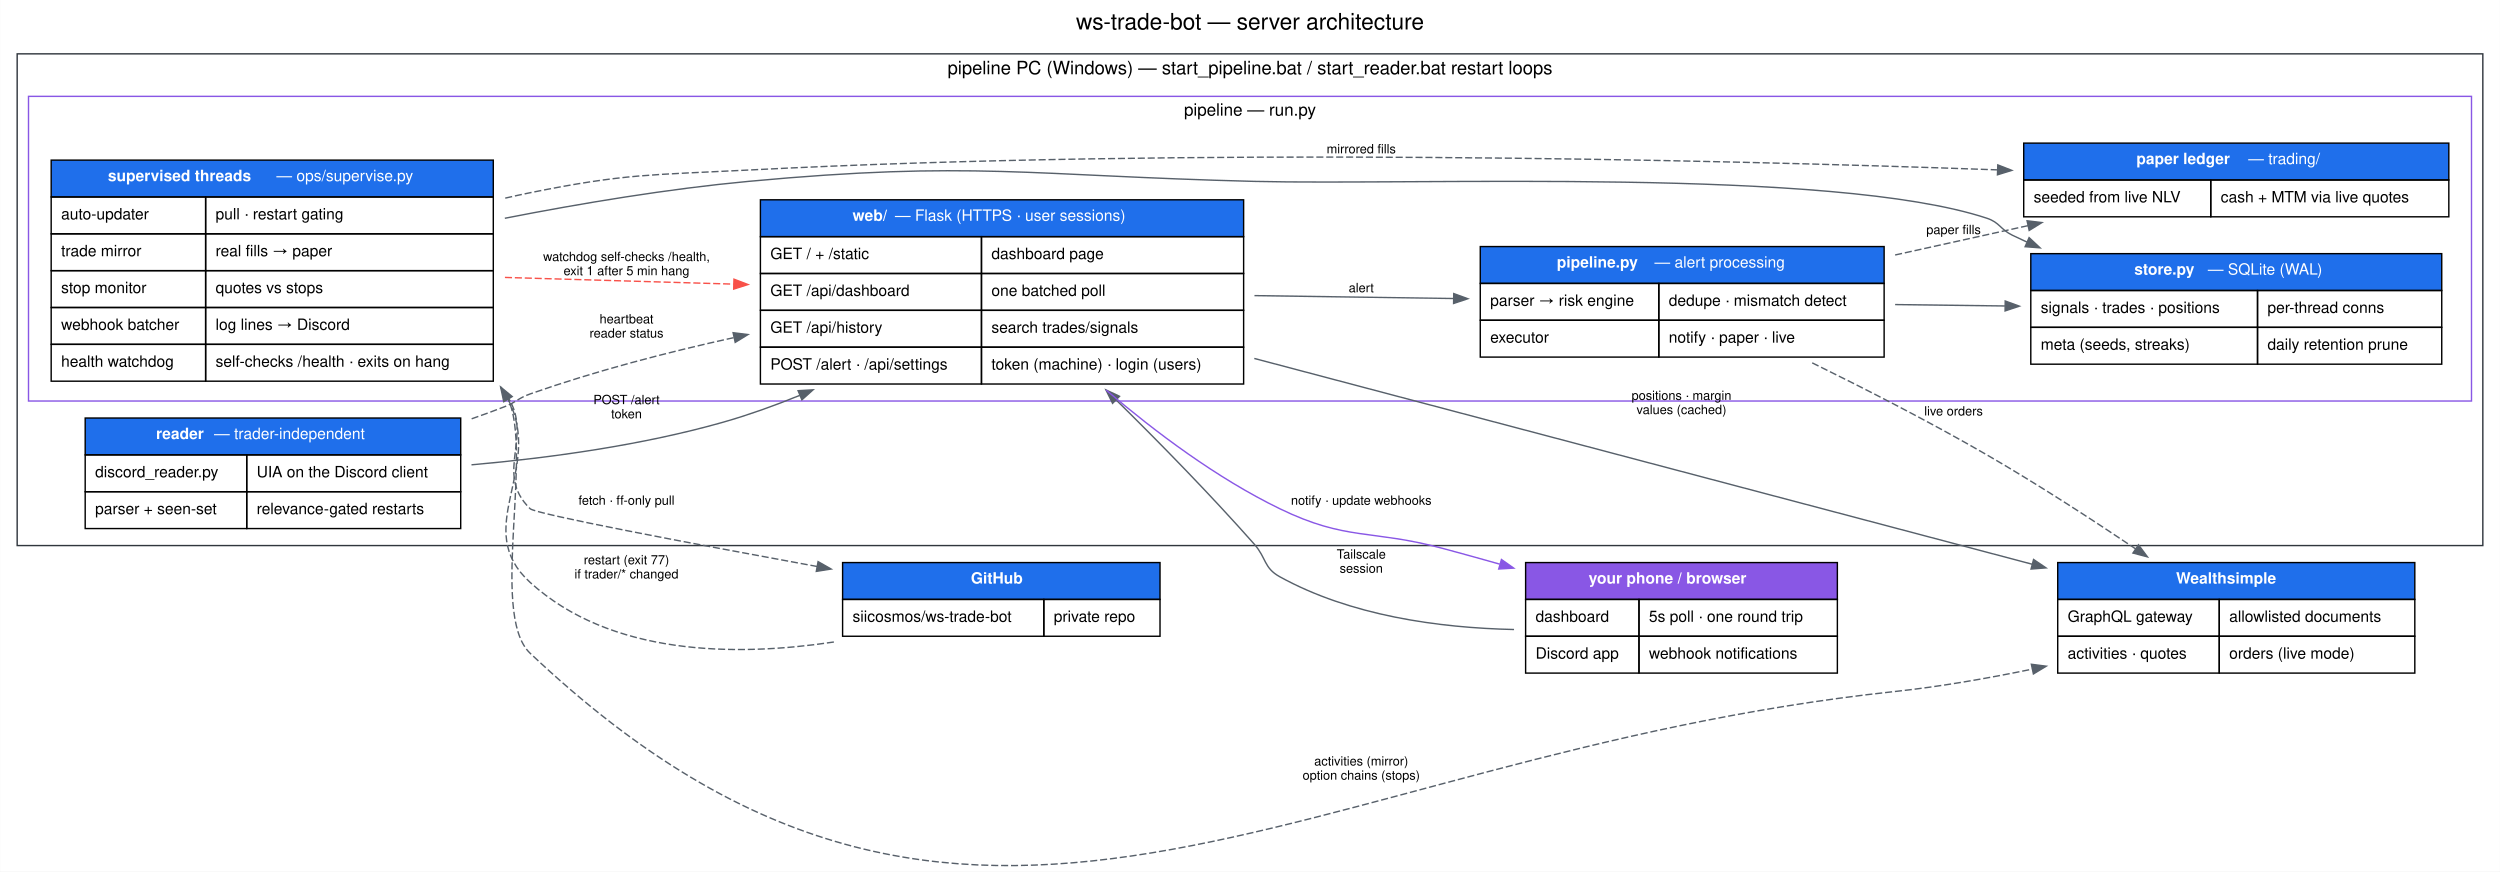
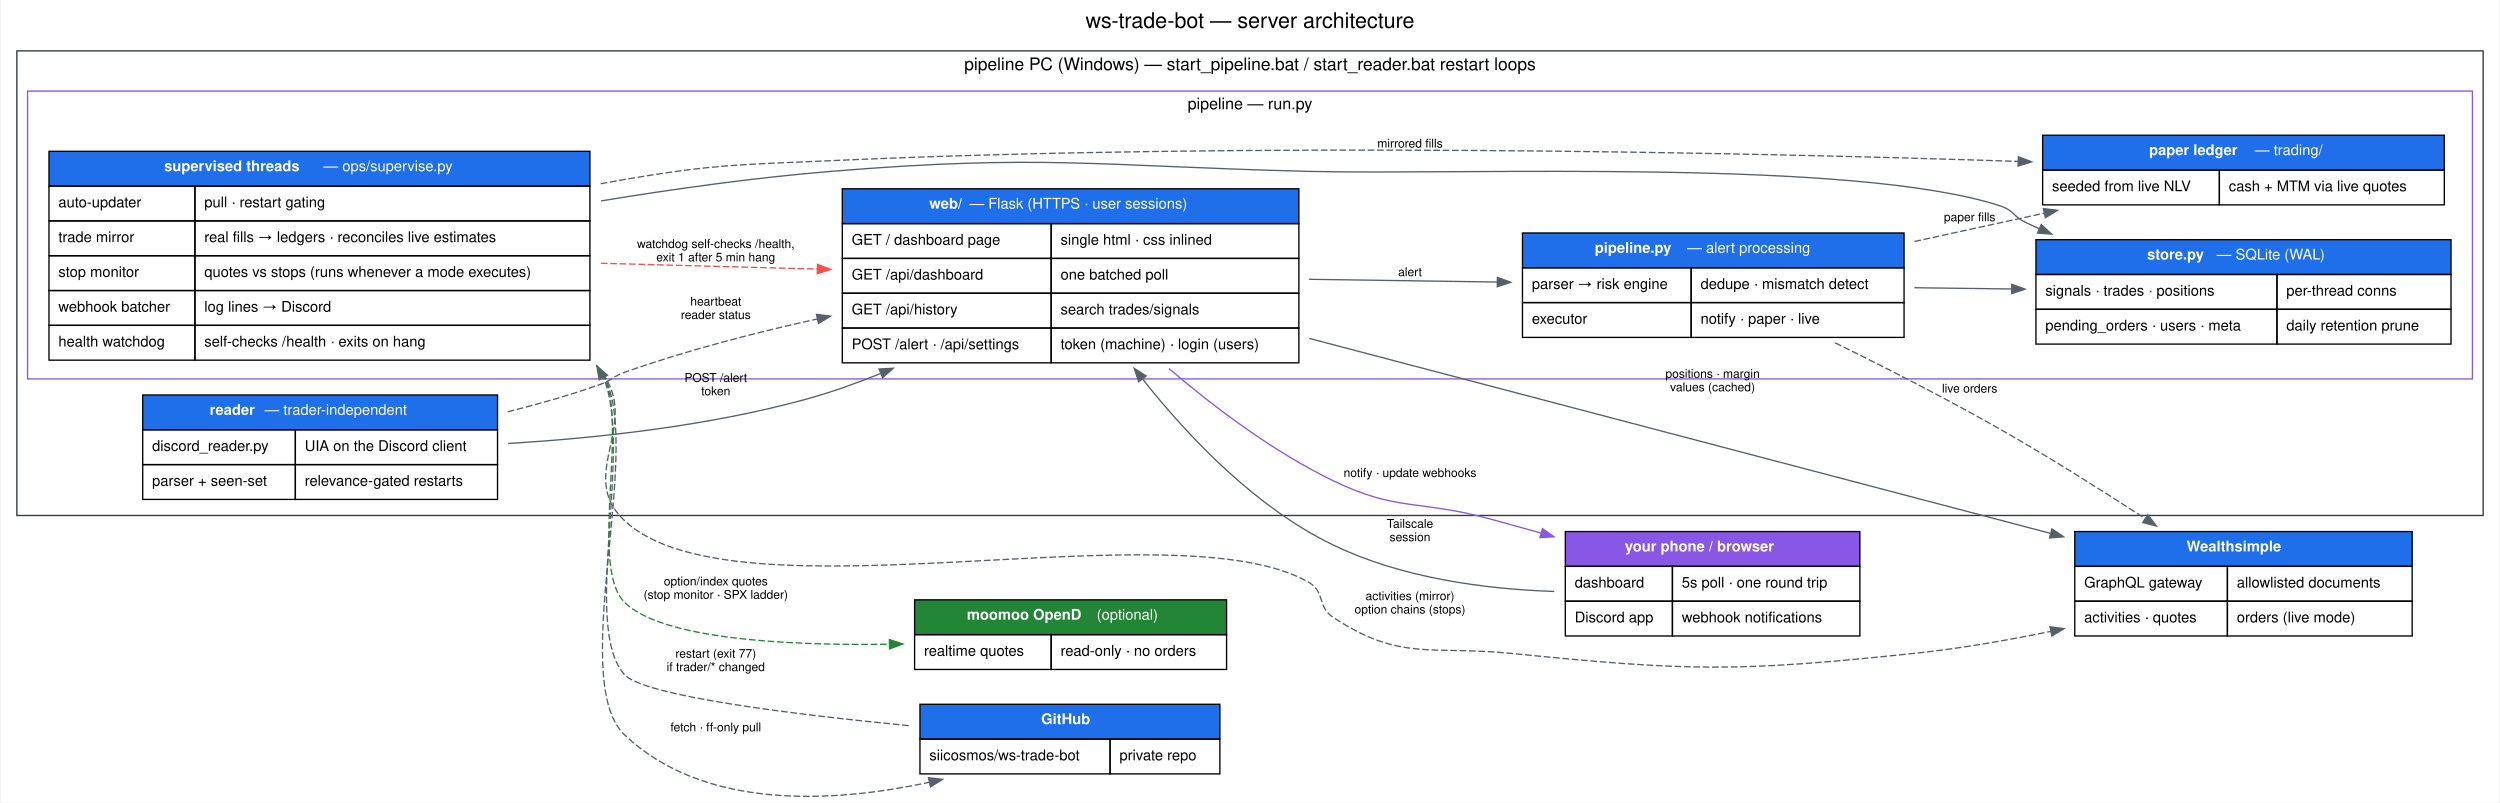
- <svg xmlns="http://www.w3.org/2000/svg" width="1764pt" height="615pt" viewBox="0.00 0.00 1764.00 615.08">
-   <g id="graph0" class="graph" transform="scale(1 1) rotate(0) translate(4 611.08)">
-     <polygon fill="white" stroke="transparent" points="-4,4 -4,-611.08 1760,-611.08 1760,4 -4,4" />
-     <text text-anchor="middle" x="878" y="-590.28" font-family="Helvetica,sans-Serif" font-size="16.00">ws-trade-bot — server architecture</text>
+ <svg xmlns="http://www.w3.org/2000/svg" width="1866pt" height="599pt" viewBox="0.00 0.00 1866.00 599.38">
+   <g id="graph0" class="graph" transform="scale(1 1) rotate(0) translate(4 595.38)">
+     <polygon fill="white" stroke="transparent" points="-4,4 -4,-595.38 1862,-595.38 1862,4 -4,4" />
+     <text text-anchor="middle" x="929" y="-574.58" font-family="Helvetica,sans-Serif" font-size="16.00">ws-trade-bot — server architecture</text>
    <g id="clust1" class="cluster">
-       <polygon fill="none" stroke="#30363d" points="8,-226.08 8,-573.08 1748,-573.08 1748,-226.08 8,-226.08" />
-       <text text-anchor="middle" x="878" y="-558.68" font-family="Helvetica,sans-Serif" font-size="13.00">pipeline PC (Windows) — start_pipeline.bat / start_reader.bat restart loops</text>
+       <polygon fill="none" stroke="#30363d" points="8,-210.38 8,-557.38 1850,-557.38 1850,-210.38 8,-210.38" />
+       <text text-anchor="middle" x="929" y="-542.98" font-family="Helvetica,sans-Serif" font-size="13.00">pipeline PC (Windows) — start_pipeline.bat / start_reader.bat restart loops</text>
    </g>
    <g id="clust2" class="cluster">
-       <polygon fill="none" stroke="#8957e5" points="16,-328.08 16,-543.08 1740,-543.08 1740,-328.08 16,-328.08" />
-       <text text-anchor="middle" x="878" y="-529.48" font-family="Helvetica,sans-Serif" font-size="12.00">pipeline — run.py</text>
+       <polygon fill="none" stroke="#8957e5" points="16,-312.38 16,-527.38 1842,-527.38 1842,-312.38 16,-312.38" />
+       <text text-anchor="middle" x="929" y="-513.78" font-family="Helvetica,sans-Serif" font-size="12.00">pipeline — run.py</text>
    </g>
    <g id="node1" class="node">
-       <polygon fill="white" stroke="transparent" points="1072.5,-136.08 1072.5,-214.08 1292.5,-214.08 1292.5,-136.08 1072.5,-136.08" />
-       <polygon fill="#8957e5" stroke="transparent" points="1072.5,-188.08 1072.5,-214.08 1292.5,-214.08 1292.5,-188.08 1072.5,-188.08" />
-       <polygon fill="none" stroke="black" points="1072.5,-188.08 1072.5,-214.08 1292.5,-214.08 1292.5,-188.08 1072.5,-188.08" />
-       <text text-anchor="start" x="1117" y="-199.28" font-family="Helvetica,sans-Serif" font-weight="bold" font-size="11.00" fill="white">your phone / browser</text>
-       <polygon fill="none" stroke="black" points="1072.5,-162.08 1072.5,-188.08 1152.5,-188.08 1152.5,-162.08 1072.5,-162.08" />
-       <text text-anchor="start" x="1079.5" y="-172.28" font-family="Helvetica,sans-Serif" font-size="11.00">dashboard</text>
-       <polygon fill="none" stroke="black" points="1152.5,-162.08 1152.5,-188.08 1292.5,-188.08 1292.5,-162.08 1152.5,-162.08" />
-       <text text-anchor="start" x="1159.5" y="-172.28" font-family="Helvetica,sans-Serif" font-size="11.00">5s poll · one round trip</text>
-       <polygon fill="none" stroke="black" points="1072.5,-136.08 1072.5,-162.08 1152.5,-162.08 1152.5,-136.08 1072.5,-136.08" />
-       <text text-anchor="start" x="1079.5" y="-146.28" font-family="Helvetica,sans-Serif" font-size="11.00">Discord app</text>
-       <polygon fill="none" stroke="black" points="1152.5,-136.08 1152.5,-162.08 1292.5,-162.08 1292.5,-136.08 1152.5,-136.08" />
-       <text text-anchor="start" x="1159.5" y="-146.28" font-family="Helvetica,sans-Serif" font-size="11.00">webhook notifications</text>
+       <polygon fill="white" stroke="transparent" points="1164.5,-120.38 1164.5,-198.38 1384.5,-198.38 1384.5,-120.38 1164.5,-120.38" />
+       <polygon fill="#8957e5" stroke="transparent" points="1164.5,-172.38 1164.5,-198.38 1384.5,-198.38 1384.5,-172.38 1164.5,-172.38" />
+       <polygon fill="none" stroke="black" points="1164.5,-172.38 1164.5,-198.38 1384.5,-198.38 1384.5,-172.38 1164.5,-172.38" />
+       <text text-anchor="start" x="1209" y="-183.58" font-family="Helvetica,sans-Serif" font-weight="bold" font-size="11.00" fill="white">your phone / browser</text>
+       <polygon fill="none" stroke="black" points="1164.5,-146.38 1164.5,-172.38 1244.5,-172.38 1244.5,-146.38 1164.5,-146.38" />
+       <text text-anchor="start" x="1171.5" y="-156.58" font-family="Helvetica,sans-Serif" font-size="11.00">dashboard</text>
+       <polygon fill="none" stroke="black" points="1244.5,-146.38 1244.5,-172.38 1384.5,-172.38 1384.5,-146.38 1244.5,-146.38" />
+       <text text-anchor="start" x="1251.5" y="-156.58" font-family="Helvetica,sans-Serif" font-size="11.00">5s poll · one round trip</text>
+       <polygon fill="none" stroke="black" points="1164.5,-120.38 1164.5,-146.38 1244.5,-146.38 1244.5,-120.38 1164.5,-120.38" />
+       <text text-anchor="start" x="1171.5" y="-130.58" font-family="Helvetica,sans-Serif" font-size="11.00">Discord app</text>
+       <polygon fill="none" stroke="black" points="1244.5,-120.38 1244.5,-146.38 1384.5,-146.38 1384.5,-120.38 1244.5,-120.38" />
+       <text text-anchor="start" x="1251.5" y="-130.58" font-family="Helvetica,sans-Serif" font-size="11.00">webhook notifications</text>
+     </g>
+     <g id="node6" class="node">
+       <polygon fill="white" stroke="transparent" points="624,-324.38 624,-454.38 965,-454.38 965,-324.38 624,-324.38" />
+       <polygon fill="#1f6feb" stroke="transparent" points="624.5,-428.38 624.5,-454.38 965.5,-454.38 965.5,-428.38 624.5,-428.38" />
+       <polygon fill="none" stroke="black" points="624.5,-428.38 624.5,-454.38 965.5,-454.38 965.5,-428.38 624.5,-428.38" />
+       <text text-anchor="start" x="689.5" y="-439.58" font-family="Helvetica,sans-Serif" font-weight="bold" font-size="11.00" fill="white">web/</text>
+       <text text-anchor="start" x="719.5" y="-439.58" font-family="Helvetica,sans-Serif" font-size="11.00" fill="white"> — Flask (HTTPS · user sessions)</text>
+       <polygon fill="none" stroke="black" points="624.5,-402.38 624.5,-428.38 780.5,-428.38 780.5,-402.38 624.5,-402.38" />
+       <text text-anchor="start" x="631.5" y="-412.58" font-family="Helvetica,sans-Serif" font-size="11.00">GET / dashboard page</text>
+       <polygon fill="none" stroke="black" points="780.5,-402.38 780.5,-428.38 965.5,-428.38 965.5,-402.38 780.5,-402.38" />
+       <text text-anchor="start" x="787.5" y="-412.58" font-family="Helvetica,sans-Serif" font-size="11.00">single html · css inlined</text>
+       <polygon fill="none" stroke="black" points="624.5,-376.38 624.5,-402.38 780.5,-402.38 780.5,-376.38 624.5,-376.38" />
+       <text text-anchor="start" x="631.5" y="-386.58" font-family="Helvetica,sans-Serif" font-size="11.00">GET /api/dashboard</text>
+       <polygon fill="none" stroke="black" points="780.5,-376.38 780.5,-402.38 965.5,-402.38 965.5,-376.38 780.5,-376.38" />
+       <text text-anchor="start" x="787.5" y="-386.58" font-family="Helvetica,sans-Serif" font-size="11.00">one batched poll</text>
+       <polygon fill="none" stroke="black" points="624.5,-350.38 624.5,-376.38 780.5,-376.38 780.5,-350.38 624.5,-350.38" />
+       <text text-anchor="start" x="631.5" y="-360.58" font-family="Helvetica,sans-Serif" font-size="11.00">GET /api/history</text>
+       <polygon fill="none" stroke="black" points="780.5,-350.38 780.5,-376.38 965.5,-376.38 965.5,-350.38 780.5,-350.38" />
+       <text text-anchor="start" x="787.5" y="-360.58" font-family="Helvetica,sans-Serif" font-size="11.00">search trades/signals</text>
+       <polygon fill="none" stroke="black" points="624.5,-324.38 624.5,-350.38 780.5,-350.38 780.5,-324.38 624.5,-324.38" />
+       <text text-anchor="start" x="631.5" y="-334.58" font-family="Helvetica,sans-Serif" font-size="11.00">POST /alert · /api/settings</text>
+       <polygon fill="none" stroke="black" points="780.5,-324.38 780.5,-350.38 965.5,-350.38 965.5,-324.38 780.5,-324.38" />
+       <text text-anchor="start" x="787.5" y="-334.58" font-family="Helvetica,sans-Serif" font-size="11.00">token (machine) · login (users)</text>
+     </g>
+     <g id="edge3" class="edge">
+       <path fill="none" stroke="#57606a" d="M1156.21,-153.63C1103.41,-155.42 1041.7,-163.83 991,-188.38 933.66,-216.13 883.86,-268.03 848.87,-312.13" />
+       <polygon fill="#57606a" stroke="#57606a" points="845.91,-310.24 842.52,-320.27 851.43,-314.55 845.91,-310.24" />
+       <text text-anchor="middle" x="1048.5" y="-201.18" font-family="Helvetica,sans-Serif" font-size="9.00">Tailscale</text>
+       <text text-anchor="middle" x="1048.5" y="-191.18" font-family="Helvetica,sans-Serif" font-size="9.00">session</text>
+     </g>
+     <g id="node2" class="node">
+       <polygon fill="white" stroke="transparent" points="682.5,-17.38 682.5,-69.38 906.5,-69.38 906.5,-17.38 682.5,-17.38" />
+       <polygon fill="#1f6feb" stroke="transparent" points="682.5,-43.38 682.5,-69.38 906.5,-69.38 906.5,-43.38 682.5,-43.38" />
+       <polygon fill="none" stroke="black" points="682.5,-43.38 682.5,-69.38 906.5,-69.38 906.5,-43.38 682.5,-43.38" />
+       <text text-anchor="start" x="773" y="-54.58" font-family="Helvetica,sans-Serif" font-weight="bold" font-size="11.00" fill="white">GitHub</text>
+       <polygon fill="none" stroke="black" points="682.5,-17.38 682.5,-43.38 824.5,-43.38 824.5,-17.38 682.5,-17.38" />
+       <text text-anchor="start" x="689.5" y="-27.58" font-family="Helvetica,sans-Serif" font-size="11.00">siicosmos/ws-trade-bot</text>
+       <polygon fill="none" stroke="black" points="824.5,-17.38 824.5,-43.38 906.5,-43.38 906.5,-17.38 824.5,-17.38" />
+       <text text-anchor="start" x="831.5" y="-27.58" font-family="Helvetica,sans-Serif" font-size="11.00">private repo</text>
+     </g>
+     <g id="node9" class="node">
+       <polygon fill="white" stroke="transparent" points="32,-326.38 32,-482.38 436,-482.38 436,-326.38 32,-326.38" />
+       <polygon fill="#1f6feb" stroke="transparent" points="32,-456.38 32,-482.38 436,-482.38 436,-456.38 32,-456.38" />
+       <polygon fill="none" stroke="black" points="32,-456.38 32,-482.38 436,-482.38 436,-456.38 32,-456.38" />
+       <text text-anchor="start" x="118" y="-467.58" font-family="Helvetica,sans-Serif" font-weight="bold" font-size="11.00" fill="white">supervised threads</text>
+       <text text-anchor="start" x="237" y="-467.58" font-family="Helvetica,sans-Serif" font-size="11.00" fill="white"> — ops/supervise.py</text>
+       <polygon fill="none" stroke="black" points="32,-430.38 32,-456.38 141,-456.38 141,-430.38 32,-430.38" />
+       <text text-anchor="start" x="39" y="-440.58" font-family="Helvetica,sans-Serif" font-size="11.00">auto-updater</text>
+       <polygon fill="none" stroke="black" points="141,-430.38 141,-456.38 436,-456.38 436,-430.38 141,-430.38" />
+       <text text-anchor="start" x="148" y="-440.58" font-family="Helvetica,sans-Serif" font-size="11.00">pull · restart gating</text>
+       <polygon fill="none" stroke="black" points="32,-404.38 32,-430.38 141,-430.38 141,-404.38 32,-404.38" />
+       <text text-anchor="start" x="39" y="-414.58" font-family="Helvetica,sans-Serif" font-size="11.00">trade mirror</text>
+       <polygon fill="none" stroke="black" points="141,-404.38 141,-430.38 436,-430.38 436,-404.38 141,-404.38" />
+       <text text-anchor="start" x="148" y="-414.58" font-family="Helvetica,sans-Serif" font-size="11.00">real fills → ledgers · reconciles live estimates</text>
+       <polygon fill="none" stroke="black" points="32,-378.38 32,-404.38 141,-404.38 141,-378.38 32,-378.38" />
+       <text text-anchor="start" x="39" y="-388.58" font-family="Helvetica,sans-Serif" font-size="11.00">stop monitor</text>
+       <polygon fill="none" stroke="black" points="141,-378.38 141,-404.38 436,-404.38 436,-378.38 141,-378.38" />
+       <text text-anchor="start" x="148" y="-388.58" font-family="Helvetica,sans-Serif" font-size="11.00">quotes vs stops (runs whenever a mode executes)</text>
+       <polygon fill="none" stroke="black" points="32,-352.38 32,-378.38 141,-378.38 141,-352.38 32,-352.38" />
+       <text text-anchor="start" x="39" y="-362.58" font-family="Helvetica,sans-Serif" font-size="11.00">webhook batcher</text>
+       <polygon fill="none" stroke="black" points="141,-352.38 141,-378.38 436,-378.38 436,-352.38 141,-352.38" />
+       <text text-anchor="start" x="148" y="-362.58" font-family="Helvetica,sans-Serif" font-size="11.00">log lines → Discord</text>
+       <polygon fill="none" stroke="black" points="32,-326.38 32,-352.38 141,-352.38 141,-326.38 32,-326.38" />
+       <text text-anchor="start" x="39" y="-336.58" font-family="Helvetica,sans-Serif" font-size="11.00">health watchdog</text>
+       <polygon fill="none" stroke="black" points="141,-326.38 141,-352.38 436,-352.38 436,-326.38 141,-326.38" />
+       <text text-anchor="start" x="148" y="-336.58" font-family="Helvetica,sans-Serif" font-size="11.00">self-checks /health · exits on hang</text>
+     </g>
+     <g id="edge15" class="edge">
+       <path fill="none" stroke="#57606a" stroke-dasharray="5,2" d="M674.14,-53.41C585.21,-62.09 476.71,-75.68 462,-91.38 429.42,-126.13 468.64,-260.38 446.12,-313.24" />
+       <polygon fill="#57606a" stroke="#57606a" points="442.98,-311.69 441.16,-322.12 449.09,-315.1 442.98,-311.69" />
+       <text text-anchor="middle" x="530" y="-104.18" font-family="Helvetica,sans-Serif" font-size="9.00">restart (exit 77)</text>
+       <text text-anchor="middle" x="530" y="-94.18" font-family="Helvetica,sans-Serif" font-size="9.00">if trader/* changed</text>
+     </g>
+     <g id="node3" class="node">
+       <polygon fill="white" stroke="transparent" points="1545,-120.38 1545,-198.38 1797,-198.38 1797,-120.38 1545,-120.38" />
+       <polygon fill="#1f6feb" stroke="transparent" points="1545,-172.38 1545,-198.38 1797,-198.38 1797,-172.38 1545,-172.38" />
+       <polygon fill="none" stroke="black" points="1545,-172.38 1545,-198.38 1797,-198.38 1797,-172.38 1545,-172.38" />
+       <text text-anchor="start" x="1628.5" y="-183.58" font-family="Helvetica,sans-Serif" font-weight="bold" font-size="11.00" fill="white">Wealthsimple</text>
+       <polygon fill="none" stroke="black" points="1545,-146.38 1545,-172.38 1659,-172.38 1659,-146.38 1545,-146.38" />
+       <text text-anchor="start" x="1552" y="-156.58" font-family="Helvetica,sans-Serif" font-size="11.00">GraphQL gateway</text>
+       <polygon fill="none" stroke="black" points="1659,-146.38 1659,-172.38 1797,-172.38 1797,-146.38 1659,-146.38" />
+       <text text-anchor="start" x="1666" y="-156.58" font-family="Helvetica,sans-Serif" font-size="11.00">allowlisted documents</text>
+       <polygon fill="none" stroke="black" points="1545,-120.38 1545,-146.38 1659,-146.38 1659,-120.38 1545,-120.38" />
+       <text text-anchor="start" x="1552" y="-130.58" font-family="Helvetica,sans-Serif" font-size="11.00">activities · quotes</text>
+       <polygon fill="none" stroke="black" points="1659,-120.38 1659,-146.38 1797,-146.38 1797,-120.38 1659,-120.38" />
+       <text text-anchor="start" x="1666" y="-130.58" font-family="Helvetica,sans-Serif" font-size="11.00">orders (live mode)</text>
+     </g>
+     <g id="node4" class="node">
+       <polygon fill="white" stroke="transparent" points="678,-95.38 678,-147.38 911,-147.38 911,-95.38 678,-95.38" />
+       <polygon fill="#238636" stroke="transparent" points="678.5,-121.38 678.5,-147.38 911.5,-147.38 911.5,-121.38 678.5,-121.38" />
+       <polygon fill="none" stroke="black" points="678.5,-121.38 678.5,-147.38 911.5,-147.38 911.5,-121.38 678.5,-121.38" />
+       <text text-anchor="start" x="717.5" y="-132.58" font-family="Helvetica,sans-Serif" font-weight="bold" font-size="11.00" fill="white">moomoo OpenD</text>
+       <text text-anchor="start" x="814.5" y="-132.58" font-family="Helvetica,sans-Serif" font-size="11.00" fill="white"> (optional)</text>
+       <polygon fill="none" stroke="black" points="678.5,-95.38 678.5,-121.38 780.5,-121.38 780.5,-95.38 678.5,-95.38" />
+       <text text-anchor="start" x="685.5" y="-105.58" font-family="Helvetica,sans-Serif" font-size="11.00">realtime quotes</text>
+       <polygon fill="none" stroke="black" points="780.5,-95.38 780.5,-121.38 911.5,-121.38 911.5,-95.38 780.5,-95.38" />
+       <text text-anchor="start" x="787.5" y="-105.58" font-family="Helvetica,sans-Serif" font-size="11.00">read-only · no orders</text>
    </g>
    <g id="node5" class="node">
-       <polygon fill="white" stroke="transparent" points="532,-340.08 532,-470.08 873,-470.08 873,-340.08 532,-340.08" />
-       <polygon fill="#1f6feb" stroke="transparent" points="532.5,-444.08 532.5,-470.08 873.5,-470.08 873.5,-444.08 532.5,-444.08" />
-       <polygon fill="none" stroke="black" points="532.5,-444.08 532.5,-470.08 873.5,-470.08 873.5,-444.08 532.5,-444.08" />
-       <text text-anchor="start" x="597.5" y="-455.28" font-family="Helvetica,sans-Serif" font-weight="bold" font-size="11.00" fill="white">web/</text>
-       <text text-anchor="start" x="627.5" y="-455.28" font-family="Helvetica,sans-Serif" font-size="11.00" fill="white"> — Flask (HTTPS · user sessions)</text>
-       <polygon fill="none" stroke="black" points="532.5,-418.08 532.5,-444.08 688.5,-444.08 688.5,-418.08 532.5,-418.08" />
-       <text text-anchor="start" x="539.5" y="-428.28" font-family="Helvetica,sans-Serif" font-size="11.00">GET / + /static</text>
-       <polygon fill="none" stroke="black" points="688.5,-418.08 688.5,-444.08 873.5,-444.08 873.5,-418.08 688.5,-418.08" />
-       <text text-anchor="start" x="695.5" y="-428.28" font-family="Helvetica,sans-Serif" font-size="11.00">dashboard page</text>
-       <polygon fill="none" stroke="black" points="532.5,-392.08 532.5,-418.08 688.5,-418.08 688.5,-392.08 532.5,-392.08" />
-       <text text-anchor="start" x="539.5" y="-402.28" font-family="Helvetica,sans-Serif" font-size="11.00">GET /api/dashboard</text>
-       <polygon fill="none" stroke="black" points="688.5,-392.08 688.5,-418.08 873.5,-418.08 873.5,-392.08 688.5,-392.08" />
-       <text text-anchor="start" x="695.5" y="-402.28" font-family="Helvetica,sans-Serif" font-size="11.00">one batched poll</text>
-       <polygon fill="none" stroke="black" points="532.5,-366.08 532.5,-392.08 688.5,-392.08 688.5,-366.08 532.5,-366.08" />
-       <text text-anchor="start" x="539.5" y="-376.28" font-family="Helvetica,sans-Serif" font-size="11.00">GET /api/history</text>
-       <polygon fill="none" stroke="black" points="688.5,-366.08 688.5,-392.08 873.5,-392.08 873.5,-366.08 688.5,-366.08" />
-       <text text-anchor="start" x="695.5" y="-376.28" font-family="Helvetica,sans-Serif" font-size="11.00">search trades/signals</text>
-       <polygon fill="none" stroke="black" points="532.5,-340.08 532.5,-366.08 688.5,-366.08 688.5,-340.08 532.5,-340.08" />
-       <text text-anchor="start" x="539.5" y="-350.28" font-family="Helvetica,sans-Serif" font-size="11.00">POST /alert · /api/settings</text>
-       <polygon fill="none" stroke="black" points="688.5,-340.08 688.5,-366.08 873.5,-366.08 873.5,-340.08 688.5,-340.08" />
-       <text text-anchor="start" x="695.5" y="-350.28" font-family="Helvetica,sans-Serif" font-size="11.00">token (machine) · login (users)</text>
-     </g>
-     <g id="edge3" class="edge">
-       <path fill="none" stroke="#57606a" d="M1064.32,-166.83C1010.95,-167.99 948.74,-176.61 899,-204.08 887.64,-210.35 889.6,-217.35 881,-227.08 850.49,-261.58 814.97,-297.89 783.75,-328.65" />
-       <polygon fill="#57606a" stroke="#57606a" points="781.02,-326.43 776.33,-335.93 785.92,-331.42 781.02,-326.43" />
-       <text text-anchor="middle" x="956.5" y="-216.88" font-family="Helvetica,sans-Serif" font-size="9.00">Tailscale</text>
-       <text text-anchor="middle" x="956.5" y="-206.88" font-family="Helvetica,sans-Serif" font-size="9.00">session</text>
-     </g>
-     <g id="node2" class="node">
-       <polygon fill="white" stroke="transparent" points="590.5,-162.08 590.5,-214.08 814.5,-214.08 814.5,-162.08 590.5,-162.08" />
-       <polygon fill="#1f6feb" stroke="transparent" points="590.5,-188.08 590.5,-214.08 814.5,-214.08 814.5,-188.08 590.5,-188.08" />
-       <polygon fill="none" stroke="black" points="590.5,-188.08 590.5,-214.08 814.5,-214.08 814.5,-188.08 590.5,-188.08" />
-       <text text-anchor="start" x="681" y="-199.28" font-family="Helvetica,sans-Serif" font-weight="bold" font-size="11.00" fill="white">GitHub</text>
-       <polygon fill="none" stroke="black" points="590.5,-162.08 590.5,-188.08 732.5,-188.08 732.5,-162.08 590.5,-162.08" />
-       <text text-anchor="start" x="597.5" y="-172.28" font-family="Helvetica,sans-Serif" font-size="11.00">siicosmos/ws-trade-bot</text>
-       <polygon fill="none" stroke="black" points="732.5,-162.08 732.5,-188.08 814.5,-188.08 814.5,-162.08 732.5,-162.08" />
-       <text text-anchor="start" x="739.5" y="-172.28" font-family="Helvetica,sans-Serif" font-size="11.00">private repo</text>
+       <polygon fill="white" stroke="transparent" points="101.5,-222.38 101.5,-300.38 366.5,-300.38 366.5,-222.38 101.5,-222.38" />
+       <polygon fill="#1f6feb" stroke="transparent" points="102,-274.38 102,-300.38 367,-300.38 367,-274.38 102,-274.38" />
+       <polygon fill="none" stroke="black" points="102,-274.38 102,-300.38 367,-300.38 367,-274.38 102,-274.38" />
+       <text text-anchor="start" x="152" y="-285.58" font-family="Helvetica,sans-Serif" font-weight="bold" font-size="11.00" fill="white">reader</text>
+       <text text-anchor="start" x="193" y="-285.58" font-family="Helvetica,sans-Serif" font-size="11.00" fill="white"> — trader-independent</text>
+       <polygon fill="none" stroke="black" points="102,-248.38 102,-274.38 216,-274.38 216,-248.38 102,-248.38" />
+       <text text-anchor="start" x="109" y="-258.58" font-family="Helvetica,sans-Serif" font-size="11.00">discord_reader.py</text>
+       <polygon fill="none" stroke="black" points="216,-248.38 216,-274.38 367,-274.38 367,-248.38 216,-248.38" />
+       <text text-anchor="start" x="223" y="-258.58" font-family="Helvetica,sans-Serif" font-size="11.00">UIA on the Discord client</text>
+       <polygon fill="none" stroke="black" points="102,-222.38 102,-248.38 216,-248.38 216,-222.38 102,-222.38" />
+       <text text-anchor="start" x="109" y="-232.58" font-family="Helvetica,sans-Serif" font-size="11.00">parser + seen-set</text>
+       <polygon fill="none" stroke="black" points="216,-222.38 216,-248.38 367,-248.38 367,-222.38 216,-222.38" />
+       <text text-anchor="start" x="223" y="-232.58" font-family="Helvetica,sans-Serif" font-size="11.00">relevance-gated restarts</text>
+     </g>
+     <g id="edge1" class="edge">
+       <path fill="none" stroke="#57606a" d="M374.93,-264.14C443.21,-268.29 525.96,-277.49 598,-297.38 616.24,-302.41 634.89,-309.04 653.07,-316.43" />
+       <polygon fill="#57606a" stroke="#57606a" points="651.96,-319.75 662.53,-320.36 654.64,-313.29 651.96,-319.75" />
+       <text text-anchor="middle" x="530" y="-310.18" font-family="Helvetica,sans-Serif" font-size="9.00">POST /alert</text>
+       <text text-anchor="middle" x="530" y="-300.18" font-family="Helvetica,sans-Serif" font-size="9.00">token</text>
+     </g>
+     <g id="edge2" class="edge">
+       <path fill="none" stroke="#57606a" stroke-dasharray="5,2" d="M374.63,-287.82C398.07,-293.67 421.93,-300.51 444,-308.38 452.42,-311.38 453.56,-314.4 462,-317.38 507.73,-333.49 558.33,-346.68 605.94,-357.17" />
+       <polygon fill="#57606a" stroke="#57606a" points="605.22,-360.6 615.74,-359.3 606.71,-353.76 605.22,-360.6" />
+       <text text-anchor="middle" x="530" y="-367.18" font-family="Helvetica,sans-Serif" font-size="9.00">heartbeat</text>
+       <text text-anchor="middle" x="530" y="-357.18" font-family="Helvetica,sans-Serif" font-size="9.00">reader status</text>
+     </g>
+     <g id="edge13" class="edge">
+       <path fill="none" stroke="#8957e5" d="M868.41,-320.16C903.18,-290.49 946.79,-257.81 991,-236.38 1038.33,-213.43 1055.19,-221.99 1106,-208.38 1119.07,-204.87 1132.68,-201.1 1146.24,-197.26" />
+       <polygon fill="#8957e5" stroke="#8957e5" points="1147.44,-200.56 1156.1,-194.46 1145.52,-193.83 1147.44,-200.56" />
+       <text text-anchor="middle" x="1048.5" y="-239.18" font-family="Helvetica,sans-Serif" font-size="9.00">notify · update webhooks</text>
+     </g>
+     <g id="edge9" class="edge">
+       <path fill="none" stroke="#57606a" d="M973.26,-342.62C1136.57,-299.67 1375.55,-236.82 1526.89,-197.01" />
+       <polygon fill="#57606a" stroke="#57606a" points="1527.95,-200.36 1536.73,-194.43 1526.17,-193.59 1527.95,-200.36" />
+       <text text-anchor="middle" x="1274.5" y="-313.18" font-family="Helvetica,sans-Serif" font-size="9.00">positions · margin</text>
+       <text text-anchor="middle" x="1274.5" y="-303.18" font-family="Helvetica,sans-Serif" font-size="9.00">values (cached)</text>
+     </g>
+     <g id="node7" class="node">
+       <polygon fill="white" stroke="transparent" points="1132,-343.38 1132,-421.38 1417,-421.38 1417,-343.38 1132,-343.38" />
+       <polygon fill="#1f6feb" stroke="transparent" points="1132.5,-395.38 1132.5,-421.38 1417.5,-421.38 1417.5,-395.38 1132.5,-395.38" />
+       <polygon fill="none" stroke="black" points="1132.5,-395.38 1132.5,-421.38 1417.5,-421.38 1417.5,-395.38 1132.5,-395.38" />
+       <text text-anchor="start" x="1186.5" y="-406.58" font-family="Helvetica,sans-Serif" font-weight="bold" font-size="11.00" fill="white">pipeline.py</text>
+       <text text-anchor="start" x="1255.5" y="-406.58" font-family="Helvetica,sans-Serif" font-size="11.00" fill="white"> — alert processing</text>
+       <polygon fill="none" stroke="black" points="1132.5,-369.38 1132.5,-395.38 1258.5,-395.38 1258.5,-369.38 1132.5,-369.38" />
+       <text text-anchor="start" x="1139.5" y="-379.58" font-family="Helvetica,sans-Serif" font-size="11.00">parser → risk engine</text>
+       <polygon fill="none" stroke="black" points="1258.5,-369.38 1258.5,-395.38 1417.5,-395.38 1417.5,-369.38 1258.5,-369.38" />
+       <text text-anchor="start" x="1265.5" y="-379.58" font-family="Helvetica,sans-Serif" font-size="11.00">dedupe · mismatch detect</text>
+       <polygon fill="none" stroke="black" points="1132.5,-343.38 1132.5,-369.38 1258.5,-369.38 1258.5,-343.38 1132.5,-343.38" />
+       <text text-anchor="start" x="1139.5" y="-353.58" font-family="Helvetica,sans-Serif" font-size="11.00">executor</text>
+       <polygon fill="none" stroke="black" points="1258.5,-343.38 1258.5,-369.38 1417.5,-369.38 1417.5,-343.38 1258.5,-343.38" />
+       <text text-anchor="start" x="1265.5" y="-353.58" font-family="Helvetica,sans-Serif" font-size="11.00">notify · paper · live</text>
+     </g>
+     <g id="edge4" class="edge">
+       <path fill="none" stroke="#57606a" d="M973.15,-386.77C1019.19,-386.1 1068.5,-385.38 1113.57,-384.72" />
+       <polygon fill="#57606a" stroke="#57606a" points="1113.78,-388.21 1123.72,-384.57 1113.67,-381.22 1113.78,-388.21" />
+       <text text-anchor="middle" x="1048.5" y="-389.18" font-family="Helvetica,sans-Serif" font-size="9.00">alert</text>
+     </g>
+     <g id="edge12" class="edge">
+       <path fill="none" stroke="#57606a" stroke-dasharray="5,2" d="M1366.07,-339.33C1404.73,-320.3 1450.05,-297.11 1490,-274.38 1526.09,-253.83 1565.05,-229.25 1597.47,-208.1" />
+       <polygon fill="#57606a" stroke="#57606a" points="1599.55,-210.93 1605.99,-202.52 1595.71,-205.07 1599.55,-210.93" />
+       <text text-anchor="middle" x="1466.5" y="-302.18" font-family="Helvetica,sans-Serif" font-size="9.00">live orders</text>
    </g>
    <g id="node8" class="node">
-       <polygon fill="white" stroke="transparent" points="32,-342.08 32,-498.08 344,-498.08 344,-342.08 32,-342.08" />
-       <polygon fill="#1f6feb" stroke="transparent" points="32,-472.08 32,-498.08 344,-498.08 344,-472.08 32,-472.08" />
-       <polygon fill="none" stroke="black" points="32,-472.08 32,-498.08 344,-498.08 344,-472.08 32,-472.08" />
-       <text text-anchor="start" x="72" y="-483.28" font-family="Helvetica,sans-Serif" font-weight="bold" font-size="11.00" fill="white">supervised threads</text>
-       <text text-anchor="start" x="191" y="-483.28" font-family="Helvetica,sans-Serif" font-size="11.00" fill="white"> — ops/supervise.py</text>
-       <polygon fill="none" stroke="black" points="32,-446.08 32,-472.08 141,-472.08 141,-446.08 32,-446.08" />
-       <text text-anchor="start" x="39" y="-456.28" font-family="Helvetica,sans-Serif" font-size="11.00">auto-updater</text>
-       <polygon fill="none" stroke="black" points="141,-446.08 141,-472.08 344,-472.08 344,-446.08 141,-446.08" />
-       <text text-anchor="start" x="148" y="-456.28" font-family="Helvetica,sans-Serif" font-size="11.00">pull · restart gating</text>
-       <polygon fill="none" stroke="black" points="32,-420.08 32,-446.08 141,-446.08 141,-420.08 32,-420.08" />
-       <text text-anchor="start" x="39" y="-430.28" font-family="Helvetica,sans-Serif" font-size="11.00">trade mirror</text>
-       <polygon fill="none" stroke="black" points="141,-420.08 141,-446.08 344,-446.08 344,-420.08 141,-420.08" />
-       <text text-anchor="start" x="148" y="-430.28" font-family="Helvetica,sans-Serif" font-size="11.00">real fills → paper</text>
-       <polygon fill="none" stroke="black" points="32,-394.08 32,-420.08 141,-420.08 141,-394.08 32,-394.08" />
-       <text text-anchor="start" x="39" y="-404.28" font-family="Helvetica,sans-Serif" font-size="11.00">stop monitor</text>
-       <polygon fill="none" stroke="black" points="141,-394.08 141,-420.08 344,-420.08 344,-394.08 141,-394.08" />
-       <text text-anchor="start" x="148" y="-404.28" font-family="Helvetica,sans-Serif" font-size="11.00">quotes vs stops</text>
-       <polygon fill="none" stroke="black" points="32,-368.08 32,-394.08 141,-394.08 141,-368.08 32,-368.08" />
-       <text text-anchor="start" x="39" y="-378.28" font-family="Helvetica,sans-Serif" font-size="11.00">webhook batcher</text>
-       <polygon fill="none" stroke="black" points="141,-368.08 141,-394.08 344,-394.08 344,-368.08 141,-368.08" />
-       <text text-anchor="start" x="148" y="-378.28" font-family="Helvetica,sans-Serif" font-size="11.00">log lines → Discord</text>
-       <polygon fill="none" stroke="black" points="32,-342.08 32,-368.08 141,-368.08 141,-342.08 32,-342.08" />
-       <text text-anchor="start" x="39" y="-352.28" font-family="Helvetica,sans-Serif" font-size="11.00">health watchdog</text>
-       <polygon fill="none" stroke="black" points="141,-342.08 141,-368.08 344,-368.08 344,-342.08 141,-342.08" />
-       <text text-anchor="start" x="148" y="-352.28" font-family="Helvetica,sans-Serif" font-size="11.00">self-checks /health · exits on hang</text>
+       <polygon fill="white" stroke="transparent" points="1516,-338.38 1516,-416.38 1826,-416.38 1826,-338.38 1516,-338.38" />
+       <polygon fill="#1f6feb" stroke="transparent" points="1516,-390.38 1516,-416.38 1826,-416.38 1826,-390.38 1516,-390.38" />
+       <polygon fill="none" stroke="black" points="1516,-390.38 1516,-416.38 1826,-416.38 1826,-390.38 1516,-390.38" />
+       <text text-anchor="start" x="1599" y="-401.58" font-family="Helvetica,sans-Serif" font-weight="bold" font-size="11.00" fill="white">store.py</text>
+       <text text-anchor="start" x="1651" y="-401.58" font-family="Helvetica,sans-Serif" font-size="11.00" fill="white"> — SQLite (WAL)</text>
+       <polygon fill="none" stroke="black" points="1516,-364.38 1516,-390.38 1696,-390.38 1696,-364.38 1516,-364.38" />
+       <text text-anchor="start" x="1523" y="-374.58" font-family="Helvetica,sans-Serif" font-size="11.00">signals · trades · positions</text>
+       <polygon fill="none" stroke="black" points="1696,-364.38 1696,-390.38 1826,-390.38 1826,-364.38 1696,-364.38" />
+       <text text-anchor="start" x="1703" y="-374.58" font-family="Helvetica,sans-Serif" font-size="11.00">per-thread conns</text>
+       <polygon fill="none" stroke="black" points="1516,-338.38 1516,-364.38 1696,-364.38 1696,-338.38 1516,-338.38" />
+       <text text-anchor="start" x="1523" y="-348.58" font-family="Helvetica,sans-Serif" font-size="11.00">pending_orders · users · meta</text>
+       <polygon fill="none" stroke="black" points="1696,-338.38 1696,-364.38 1826,-364.38 1826,-338.38 1696,-338.38" />
+       <text text-anchor="start" x="1703" y="-348.58" font-family="Helvetica,sans-Serif" font-size="11.00">daily retention prune</text>
+     </g>
+     <g id="edge5" class="edge">
+       <path fill="none" stroke="#57606a" d="M1425.21,-380.48C1448.86,-380.18 1473.48,-379.87 1497.59,-379.56" />
+       <polygon fill="#57606a" stroke="#57606a" points="1497.94,-383.06 1507.89,-379.43 1497.85,-376.06 1497.94,-383.06" />
+     </g>
+     <g id="node10" class="node">
+       <polygon fill="white" stroke="transparent" points="1521,-442.38 1521,-494.38 1821,-494.38 1821,-442.38 1521,-442.38" />
+       <polygon fill="#1f6feb" stroke="transparent" points="1521,-468.38 1521,-494.38 1821,-494.38 1821,-468.38 1521,-468.38" />
+       <polygon fill="none" stroke="black" points="1521,-468.38 1521,-494.38 1821,-494.38 1821,-468.38 1521,-468.38" />
+       <text text-anchor="start" x="1600.5" y="-479.58" font-family="Helvetica,sans-Serif" font-weight="bold" font-size="11.00" fill="white">paper ledger</text>
+       <text text-anchor="start" x="1679.5" y="-479.58" font-family="Helvetica,sans-Serif" font-size="11.00" fill="white"> — trading/</text>
+       <polygon fill="none" stroke="black" points="1521,-442.38 1521,-468.38 1653,-468.38 1653,-442.38 1521,-442.38" />
+       <text text-anchor="start" x="1528" y="-452.58" font-family="Helvetica,sans-Serif" font-size="11.00">seeded from live NLV</text>
+       <polygon fill="none" stroke="black" points="1653,-442.38 1653,-468.38 1821,-468.38 1821,-442.38 1653,-442.38" />
+       <text text-anchor="start" x="1660" y="-452.58" font-family="Helvetica,sans-Serif" font-size="11.00">cash + MTM via live quotes</text>
+     </g>
+     <g id="edge7" class="edge">
+       <path fill="none" stroke="#57606a" stroke-dasharray="5,2" d="M1425.21,-415.01C1457.01,-421.94 1490.57,-429.26 1522.29,-436.18" />
+       <polygon fill="#57606a" stroke="#57606a" points="1521.56,-439.6 1532.08,-438.31 1523.05,-432.76 1521.56,-439.6" />
+       <text text-anchor="middle" x="1466.5" y="-430.18" font-family="Helvetica,sans-Serif" font-size="9.00">paper fills</text>
    </g>
    <g id="edge14" class="edge">
-       <path fill="none" stroke="#57606a" stroke-dasharray="5,2" d="M584.35,-158.02C513.66,-147.39 426.62,-148.71 370,-200.08 327.93,-238.24 380.05,-279.96 354.43,-329.31" />
-       <polygon fill="#57606a" stroke="#57606a" points="351.38,-327.59 349.18,-337.96 357.36,-331.23 351.38,-327.59" />
-       <text text-anchor="middle" x="438" y="-212.88" font-family="Helvetica,sans-Serif" font-size="9.00">restart (exit 77)</text>
-       <text text-anchor="middle" x="438" y="-202.88" font-family="Helvetica,sans-Serif" font-size="9.00">if trader/* changed</text>
-     </g>
-     <g id="node3" class="node">
-       <polygon fill="white" stroke="transparent" points="1448,-136.08 1448,-214.08 1700,-214.08 1700,-136.08 1448,-136.08" />
-       <polygon fill="#1f6feb" stroke="transparent" points="1448,-188.08 1448,-214.08 1700,-214.08 1700,-188.08 1448,-188.08" />
-       <polygon fill="none" stroke="black" points="1448,-188.08 1448,-214.08 1700,-214.08 1700,-188.08 1448,-188.08" />
-       <text text-anchor="start" x="1531.5" y="-199.28" font-family="Helvetica,sans-Serif" font-weight="bold" font-size="11.00" fill="white">Wealthsimple</text>
-       <polygon fill="none" stroke="black" points="1448,-162.08 1448,-188.08 1562,-188.08 1562,-162.08 1448,-162.08" />
-       <text text-anchor="start" x="1455" y="-172.28" font-family="Helvetica,sans-Serif" font-size="11.00">GraphQL gateway</text>
-       <polygon fill="none" stroke="black" points="1562,-162.08 1562,-188.08 1700,-188.08 1700,-162.08 1562,-162.08" />
-       <text text-anchor="start" x="1569" y="-172.28" font-family="Helvetica,sans-Serif" font-size="11.00">allowlisted documents</text>
-       <polygon fill="none" stroke="black" points="1448,-136.08 1448,-162.08 1562,-162.08 1562,-136.08 1448,-136.08" />
-       <text text-anchor="start" x="1455" y="-146.28" font-family="Helvetica,sans-Serif" font-size="11.00">activities · quotes</text>
-       <polygon fill="none" stroke="black" points="1562,-136.08 1562,-162.08 1700,-162.08 1700,-136.08 1562,-136.08" />
-       <text text-anchor="start" x="1569" y="-146.28" font-family="Helvetica,sans-Serif" font-size="11.00">orders (live mode)</text>
-     </g>
-     <g id="node4" class="node">
-       <polygon fill="white" stroke="transparent" points="55.5,-238.08 55.5,-316.08 320.5,-316.08 320.5,-238.08 55.5,-238.08" />
-       <polygon fill="#1f6feb" stroke="transparent" points="56,-290.08 56,-316.08 321,-316.08 321,-290.08 56,-290.08" />
-       <polygon fill="none" stroke="black" points="56,-290.08 56,-316.08 321,-316.08 321,-290.08 56,-290.08" />
-       <text text-anchor="start" x="106" y="-301.28" font-family="Helvetica,sans-Serif" font-weight="bold" font-size="11.00" fill="white">reader</text>
-       <text text-anchor="start" x="147" y="-301.28" font-family="Helvetica,sans-Serif" font-size="11.00" fill="white"> — trader-independent</text>
-       <polygon fill="none" stroke="black" points="56,-264.08 56,-290.08 170,-290.08 170,-264.08 56,-264.08" />
-       <text text-anchor="start" x="63" y="-274.28" font-family="Helvetica,sans-Serif" font-size="11.00">discord_reader.py</text>
-       <polygon fill="none" stroke="black" points="170,-264.08 170,-290.08 321,-290.08 321,-264.08 170,-264.08" />
-       <text text-anchor="start" x="177" y="-274.28" font-family="Helvetica,sans-Serif" font-size="11.00">UIA on the Discord client</text>
-       <polygon fill="none" stroke="black" points="56,-238.08 56,-264.08 170,-264.08 170,-238.08 56,-238.08" />
-       <text text-anchor="start" x="63" y="-248.28" font-family="Helvetica,sans-Serif" font-size="11.00">parser + seen-set</text>
-       <polygon fill="none" stroke="black" points="170,-238.08 170,-264.08 321,-264.08 321,-238.08 170,-238.08" />
-       <text text-anchor="start" x="177" y="-248.28" font-family="Helvetica,sans-Serif" font-size="11.00">relevance-gated restarts</text>
-     </g>
-     <g id="edge1" class="edge">
-       <path fill="none" stroke="#57606a" d="M328.61,-283.06C384.55,-288 449.12,-296.94 506,-313.08 523.98,-318.18 542.36,-324.78 560.31,-332.1" />
-       <polygon fill="#57606a" stroke="#57606a" points="559.08,-335.37 569.66,-335.99 561.77,-328.91 559.08,-335.37" />
-       <text text-anchor="middle" x="438" y="-325.88" font-family="Helvetica,sans-Serif" font-size="9.00">POST /alert</text>
-       <text text-anchor="middle" x="438" y="-315.88" font-family="Helvetica,sans-Serif" font-size="9.00">token</text>
-     </g>
-     <g id="edge2" class="edge">
-       <path fill="none" stroke="#57606a" stroke-dasharray="5,2" d="M328.73,-315.53C336.65,-318.27 344.46,-321.13 352,-324.08 360.33,-327.33 361.56,-330.1 370,-333.08 415.73,-349.19 466.33,-362.38 513.94,-372.87" />
-       <polygon fill="#57606a" stroke="#57606a" points="513.22,-376.3 523.74,-375 514.71,-369.46 513.22,-376.3" />
-       <text text-anchor="middle" x="438" y="-382.88" font-family="Helvetica,sans-Serif" font-size="9.00">heartbeat</text>
-       <text text-anchor="middle" x="438" y="-372.88" font-family="Helvetica,sans-Serif" font-size="9.00">reader status</text>
-     </g>
-     <g id="edge12" class="edge">
-       <path fill="none" stroke="#8957e5" d="M776.41,-335.86C811.18,-306.19 854.79,-273.51 899,-252.08 946.33,-229.13 963.19,-237.69 1014,-224.08 1027.07,-220.57 1040.68,-216.8 1054.24,-212.96" />
-       <polygon fill="#8957e5" stroke="#8957e5" points="1055.44,-216.26 1064.1,-210.16 1053.52,-209.53 1055.44,-216.26" />
-       <text text-anchor="middle" x="956.5" y="-254.88" font-family="Helvetica,sans-Serif" font-size="9.00">notify · update webhooks</text>
-     </g>
-     <g id="edge9" class="edge">
-       <path fill="none" stroke="#57606a" d="M881.03,-358.12C1043.12,-315.24 1279.69,-252.66 1429.96,-212.91" />
-       <polygon fill="#57606a" stroke="#57606a" points="1430.96,-216.27 1439.73,-210.33 1429.17,-209.5 1430.96,-216.27" />
-       <text text-anchor="middle" x="1182.5" y="-328.88" font-family="Helvetica,sans-Serif" font-size="9.00">positions · margin</text>
-       <text text-anchor="middle" x="1182.5" y="-318.88" font-family="Helvetica,sans-Serif" font-size="9.00">values (cached)</text>
-     </g>
-     <g id="node6" class="node">
-       <polygon fill="white" stroke="transparent" points="1040,-359.08 1040,-437.08 1325,-437.08 1325,-359.08 1040,-359.08" />
-       <polygon fill="#1f6feb" stroke="transparent" points="1040.5,-411.08 1040.5,-437.08 1325.5,-437.08 1325.5,-411.08 1040.5,-411.08" />
-       <polygon fill="none" stroke="black" points="1040.5,-411.08 1040.5,-437.08 1325.5,-437.08 1325.5,-411.08 1040.5,-411.08" />
-       <text text-anchor="start" x="1094.5" y="-422.28" font-family="Helvetica,sans-Serif" font-weight="bold" font-size="11.00" fill="white">pipeline.py</text>
-       <text text-anchor="start" x="1163.5" y="-422.28" font-family="Helvetica,sans-Serif" font-size="11.00" fill="white"> — alert processing</text>
-       <polygon fill="none" stroke="black" points="1040.5,-385.08 1040.5,-411.08 1166.5,-411.08 1166.5,-385.08 1040.5,-385.08" />
-       <text text-anchor="start" x="1047.5" y="-395.28" font-family="Helvetica,sans-Serif" font-size="11.00">parser → risk engine</text>
-       <polygon fill="none" stroke="black" points="1166.5,-385.08 1166.5,-411.08 1325.5,-411.08 1325.5,-385.08 1166.5,-385.08" />
-       <text text-anchor="start" x="1173.5" y="-395.28" font-family="Helvetica,sans-Serif" font-size="11.00">dedupe · mismatch detect</text>
-       <polygon fill="none" stroke="black" points="1040.5,-359.08 1040.5,-385.08 1166.5,-385.08 1166.5,-359.08 1040.5,-359.08" />
-       <text text-anchor="start" x="1047.5" y="-369.28" font-family="Helvetica,sans-Serif" font-size="11.00">executor</text>
-       <polygon fill="none" stroke="black" points="1166.5,-359.08 1166.5,-385.08 1325.5,-385.08 1325.5,-359.08 1166.5,-359.08" />
-       <text text-anchor="start" x="1173.5" y="-369.28" font-family="Helvetica,sans-Serif" font-size="11.00">notify · paper · live</text>
-     </g>
-     <g id="edge4" class="edge">
-       <path fill="none" stroke="#57606a" d="M881.15,-402.47C927.19,-401.8 976.5,-401.08 1021.57,-400.42" />
-       <polygon fill="#57606a" stroke="#57606a" points="1021.78,-403.91 1031.72,-400.27 1021.67,-396.92 1021.78,-403.91" />
-       <text text-anchor="middle" x="956.5" y="-404.88" font-family="Helvetica,sans-Serif" font-size="9.00">alert</text>
+       <path fill="none" stroke="#57606a" stroke-dasharray="5,2" d="M441.19,-322.14C442.15,-320.91 443.08,-319.65 444,-318.38 479.36,-269.19 417.96,-87.97 462,-46.38 521.14,9.49 616.04,4.58 689.18,-11.03" />
+       <polygon fill="#57606a" stroke="#57606a" points="688.82,-14.54 699.35,-13.3 690.35,-7.7 688.82,-14.54" />
+       <text text-anchor="middle" x="530" y="-49.18" font-family="Helvetica,sans-Serif" font-size="9.00">fetch · ff-only pull</text>
+     </g>
+     <g id="edge10" class="edge">
+       <path fill="none" stroke="#57606a" stroke-dasharray="5,2" d="M441.02,-322.01C442.03,-320.82 443.03,-319.61 444,-318.38 475.3,-278.85 425.13,-240.76 462,-206.38 545.38,-128.61 874.48,-217.77 973,-160.38 985.14,-153.3 979.27,-142.11 991,-134.38 1041.36,-101.18 1063.99,-113.41 1124,-107.38 1257.11,-94 1291.95,-93.41 1425,-107.38 1458.36,-110.88 1493.86,-116.99 1527.18,-123.82" />
+       <polygon fill="#57606a" stroke="#57606a" points="1526.47,-127.25 1536.98,-125.86 1527.9,-120.4 1526.47,-127.25" />
+       <text text-anchor="middle" x="1048.5" y="-147.18" font-family="Helvetica,sans-Serif" font-size="9.00">activities (mirror)</text>
+       <text text-anchor="middle" x="1048.5" y="-137.18" font-family="Helvetica,sans-Serif" font-size="9.00">option chains (stops)</text>
    </g>
    <g id="edge11" class="edge">
-       <path fill="none" stroke="#57606a" stroke-dasharray="5,2" d="M1274.74,-355.02C1313.31,-336.08 1358.38,-312.97 1398,-290.08 1433.4,-269.62 1471.46,-244.95 1503.03,-223.71" />
-       <polygon fill="#57606a" stroke="#57606a" points="1505,-226.6 1511.32,-218.1 1501.08,-220.8 1505,-226.6" />
-       <text text-anchor="middle" x="1374.5" y="-317.88" font-family="Helvetica,sans-Serif" font-size="9.00">live orders</text>
-     </g>
-     <g id="node7" class="node">
-       <polygon fill="white" stroke="transparent" points="1429,-354.08 1429,-432.08 1719,-432.08 1719,-354.08 1429,-354.08" />
-       <polygon fill="#1f6feb" stroke="transparent" points="1429,-406.08 1429,-432.08 1719,-432.08 1719,-406.08 1429,-406.08" />
-       <polygon fill="none" stroke="black" points="1429,-406.08 1429,-432.08 1719,-432.08 1719,-406.08 1429,-406.08" />
-       <text text-anchor="start" x="1502" y="-417.28" font-family="Helvetica,sans-Serif" font-weight="bold" font-size="11.00" fill="white">store.py</text>
-       <text text-anchor="start" x="1554" y="-417.28" font-family="Helvetica,sans-Serif" font-size="11.00" fill="white"> — SQLite (WAL)</text>
-       <polygon fill="none" stroke="black" points="1429,-380.08 1429,-406.08 1589,-406.08 1589,-380.08 1429,-380.08" />
-       <text text-anchor="start" x="1436" y="-390.28" font-family="Helvetica,sans-Serif" font-size="11.00">signals · trades · positions</text>
-       <polygon fill="none" stroke="black" points="1589,-380.08 1589,-406.08 1719,-406.08 1719,-380.08 1589,-380.08" />
-       <text text-anchor="start" x="1596" y="-390.28" font-family="Helvetica,sans-Serif" font-size="11.00">per-thread conns</text>
-       <polygon fill="none" stroke="black" points="1429,-354.08 1429,-380.08 1589,-380.08 1589,-354.08 1429,-354.08" />
-       <text text-anchor="start" x="1436" y="-364.28" font-family="Helvetica,sans-Serif" font-size="11.00">meta (seeds, streaks)</text>
-       <polygon fill="none" stroke="black" points="1589,-354.08 1589,-380.08 1719,-380.08 1719,-354.08 1589,-354.08" />
-       <text text-anchor="start" x="1596" y="-364.28" font-family="Helvetica,sans-Serif" font-size="11.00">daily retention prune</text>
-     </g>
-     <g id="edge5" class="edge">
-       <path fill="none" stroke="#57606a" d="M1333.26,-396.15C1358.62,-395.83 1385.06,-395.49 1410.73,-395.16" />
-       <polygon fill="#57606a" stroke="#57606a" points="1410.95,-398.66 1420.91,-395.03 1410.86,-391.66 1410.95,-398.66" />
-     </g>
-     <g id="node9" class="node">
-       <polygon fill="white" stroke="transparent" points="1424,-458.08 1424,-510.08 1724,-510.08 1724,-458.08 1424,-458.08" />
-       <polygon fill="#1f6feb" stroke="transparent" points="1424,-484.08 1424,-510.08 1724,-510.08 1724,-484.08 1424,-484.08" />
-       <polygon fill="none" stroke="black" points="1424,-484.08 1424,-510.08 1724,-510.08 1724,-484.08 1424,-484.08" />
-       <text text-anchor="start" x="1503.5" y="-495.28" font-family="Helvetica,sans-Serif" font-weight="bold" font-size="11.00" fill="white">paper ledger</text>
-       <text text-anchor="start" x="1582.5" y="-495.28" font-family="Helvetica,sans-Serif" font-size="11.00" fill="white"> — trading/</text>
-       <polygon fill="none" stroke="black" points="1424,-458.08 1424,-484.08 1556,-484.08 1556,-458.08 1424,-458.08" />
-       <text text-anchor="start" x="1431" y="-468.28" font-family="Helvetica,sans-Serif" font-size="11.00">seeded from live NLV</text>
-       <polygon fill="none" stroke="black" points="1556,-458.08 1556,-484.08 1724,-484.08 1724,-458.08 1556,-458.08" />
-       <text text-anchor="start" x="1563" y="-468.28" font-family="Helvetica,sans-Serif" font-size="11.00">cash + MTM via live quotes</text>
-     </g>
-     <g id="edge7" class="edge">
-       <path fill="none" stroke="#57606a" stroke-dasharray="5,2" d="M1333.26,-431.14C1364.02,-437.93 1396.37,-445.08 1427,-451.84" />
-       <polygon fill="#57606a" stroke="#57606a" points="1426.36,-455.28 1436.87,-454.02 1427.86,-448.45 1426.36,-455.28" />
-       <text text-anchor="middle" x="1374.5" y="-445.88" font-family="Helvetica,sans-Serif" font-size="9.00">paper fills</text>
-     </g>
-     <g id="edge13" class="edge">
-       <path fill="none" stroke="#57606a" stroke-dasharray="5,2" d="M349.02,-337.84C350.04,-336.6 351.03,-335.35 352,-334.08 374.6,-304.39 343.28,-278.12 370,-252.08 373.83,-248.34 481.01,-228.07 572.48,-211.32" />
-       <polygon fill="#57606a" stroke="#57606a" points="573.2,-214.75 582.41,-209.51 571.94,-207.86 573.2,-214.75" />
-       <text text-anchor="middle" x="438" y="-254.88" font-family="Helvetica,sans-Serif" font-size="9.00">fetch · ff-only pull</text>
-     </g>
-     <g id="edge10" class="edge">
-       <path fill="none" stroke="#57606a" stroke-dasharray="5,2" d="M349.24,-338C350.19,-336.71 351.11,-335.4 352,-334.08 374.91,-299.97 340.14,-178.29 370,-150.08 681.23,143.97 907.27,-77.48 1333,-123.08 1364.69,-126.47 1398.35,-132.32 1430.11,-138.89" />
-       <polygon fill="#57606a" stroke="#57606a" points="1429.4,-142.32 1439.9,-140.96 1430.84,-135.47 1429.4,-142.32" />
-       <text text-anchor="middle" x="956.5" y="-70.88" font-family="Helvetica,sans-Serif" font-size="9.00">activities (mirror)</text>
-       <text text-anchor="middle" x="956.5" y="-60.88" font-family="Helvetica,sans-Serif" font-size="9.00">option chains (stops)</text>
-     </g>
-     <g id="edge15" class="edge">
-       <path fill="none" stroke="#f85149" stroke-dasharray="5,2" d="M352.21,-415.3C403.55,-413.8 460.66,-412.12 513.57,-410.58" />
-       <polygon fill="#f85149" stroke="#f85149" points="513.85,-414.07 523.75,-410.28 513.65,-407.07 513.85,-414.07" />
-       <text text-anchor="middle" x="438" y="-426.88" font-family="Helvetica,sans-Serif" font-size="9.00">watchdog self-checks /health,</text>
-       <text text-anchor="middle" x="438" y="-416.88" font-family="Helvetica,sans-Serif" font-size="9.00">exit 1 after 5 min hang</text>
+       <path fill="none" stroke="#238636" stroke-dasharray="5,2" d="M441.12,-322.09C442.1,-320.87 443.06,-319.63 444,-318.38 467.15,-287.42 434.24,-172.27 462,-145.38 489.92,-118.32 580.28,-113.1 659.62,-114.22" />
+       <polygon fill="#238636" stroke="#238636" points="659.67,-117.72 669.73,-114.4 659.79,-110.72 659.67,-117.72" />
+       <text text-anchor="middle" x="530" y="-158.18" font-family="Helvetica,sans-Serif" font-size="9.00">option/index quotes</text>
+       <text text-anchor="middle" x="530" y="-148.18" font-family="Helvetica,sans-Serif" font-size="9.00">(stop monitor · SPX ladder)</text>
+     </g>
+     <g id="edge16" class="edge">
+       <path fill="none" stroke="#f85149" stroke-dasharray="5,2" d="M444.16,-398.76C497.14,-397.33 553.72,-395.81 605.58,-394.42" />
+       <polygon fill="#f85149" stroke="#f85149" points="605.99,-397.91 615.89,-394.15 605.8,-390.92 605.99,-397.91" />
+       <text text-anchor="middle" x="530" y="-410.18" font-family="Helvetica,sans-Serif" font-size="9.00">watchdog self-checks /health,</text>
+       <text text-anchor="middle" x="530" y="-400.18" font-family="Helvetica,sans-Serif" font-size="9.00">exit 1 after 5 min hang</text>
    </g>
    <g id="edge6" class="edge">
-       <path fill="none" stroke="#57606a" d="M352.14,-457.05C406.5,-467.68 467.58,-477.82 524,-483.08 681.98,-497.8 722.38,-487.06 881,-483.08 996,-480.19 1288.77,-493.17 1398,-457.08 1407.13,-454.06 1407.36,-449.29 1416,-445.08 1419.36,-443.44 1422.78,-441.83 1426.25,-440.26" />
-       <polygon fill="#57606a" stroke="#57606a" points="1427.8,-443.4 1435.55,-436.17 1424.99,-436.99 1427.8,-443.4" />
+       <path fill="none" stroke="#57606a" d="M444.34,-445.32C499.92,-454.45 560.04,-462.78 616,-467.38 774.13,-480.36 814.38,-471.36 973,-467.38 1088,-464.49 1380.77,-477.47 1490,-441.38 1499.13,-438.36 1499.34,-433.55 1508,-429.38 1511.39,-427.74 1514.85,-426.14 1518.35,-424.57" />
+       <polygon fill="#57606a" stroke="#57606a" points="1519.95,-427.69 1527.74,-420.5 1517.17,-421.27 1519.95,-427.69" />
    </g>
    <g id="edge8" class="edge">
-       <path fill="none" stroke="#57606a" stroke-dasharray="5,2" d="M352.42,-471.26C358.33,-472.63 364.21,-473.9 370,-475.08 437.45,-488.7 455.28,-487.51 524,-491.08 834.92,-507.18 1198.37,-498.66 1405.54,-491.21" />
-       <polygon fill="#57606a" stroke="#57606a" points="1405.72,-494.71 1415.59,-490.85 1405.47,-487.71 1405.72,-494.71" />
-       <text text-anchor="middle" x="956.5" y="-502.88" font-family="Helvetica,sans-Serif" font-size="9.00">mirrored fills</text>
+       <path fill="none" stroke="#57606a" stroke-dasharray="5,2" d="M444.08,-458.15C450.11,-459.29 456.09,-460.37 462,-461.38 529.76,-472.89 547.34,-472.26 616,-475.38 928.95,-489.57 1294.7,-481.65 1502.67,-474.84" />
+       <polygon fill="#57606a" stroke="#57606a" points="1502.88,-478.34 1512.76,-474.51 1502.65,-471.34 1502.88,-478.34" />
+       <text text-anchor="middle" x="1048.5" y="-485.18" font-family="Helvetica,sans-Serif" font-size="9.00">mirrored fills</text>
    </g>
  </g>
</svg>
